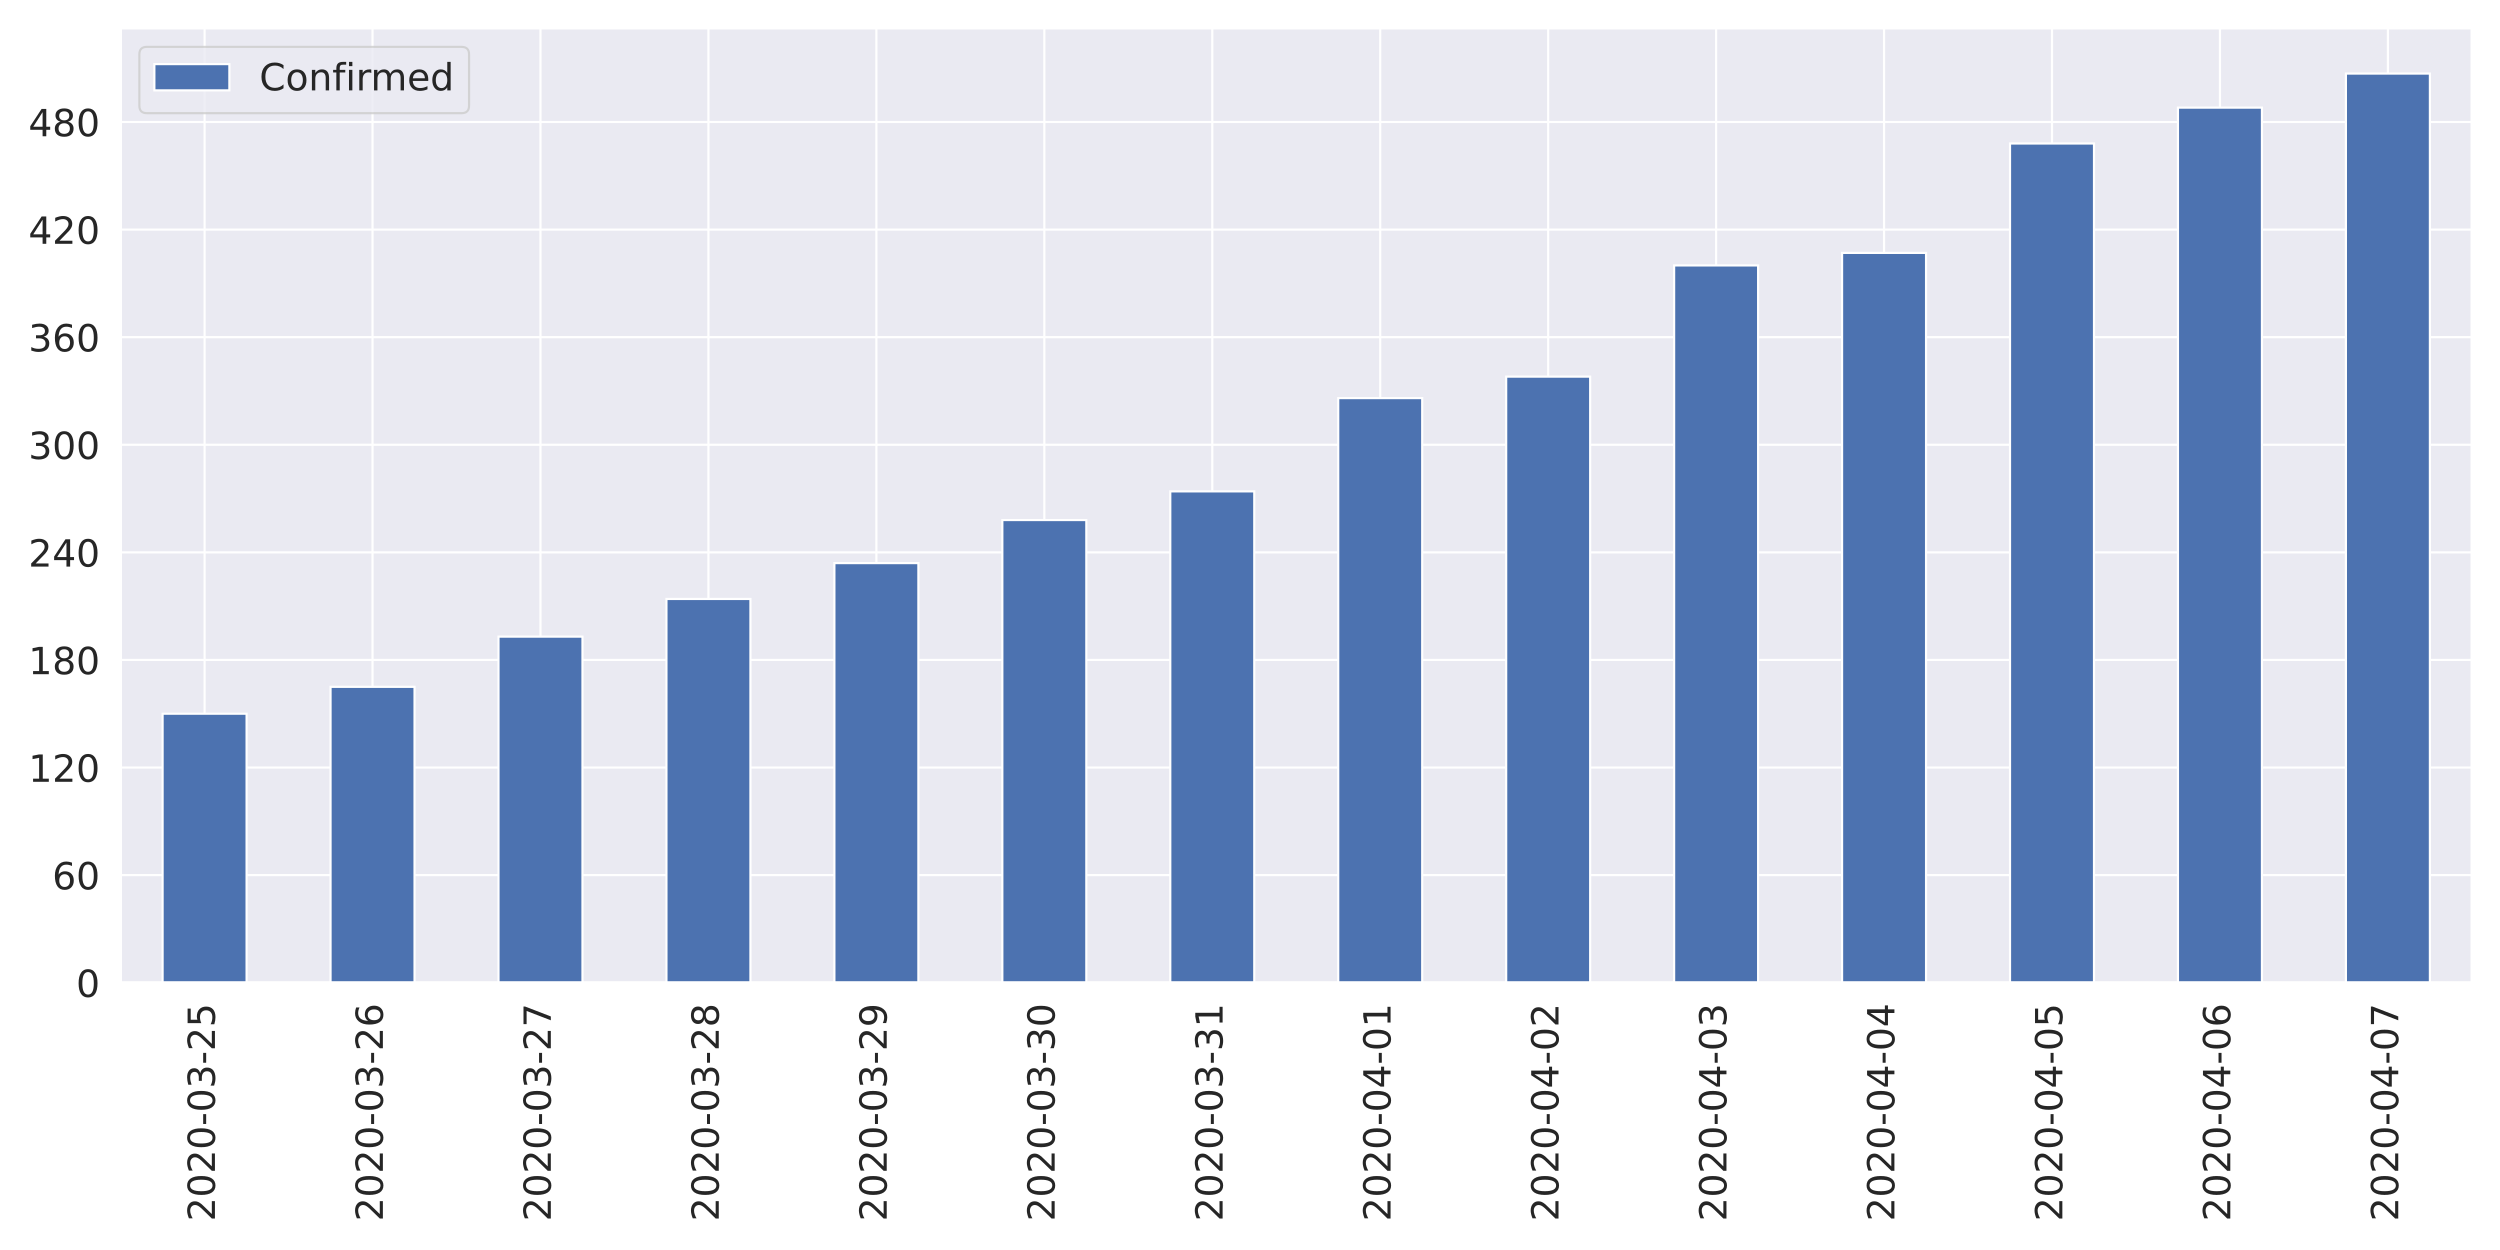
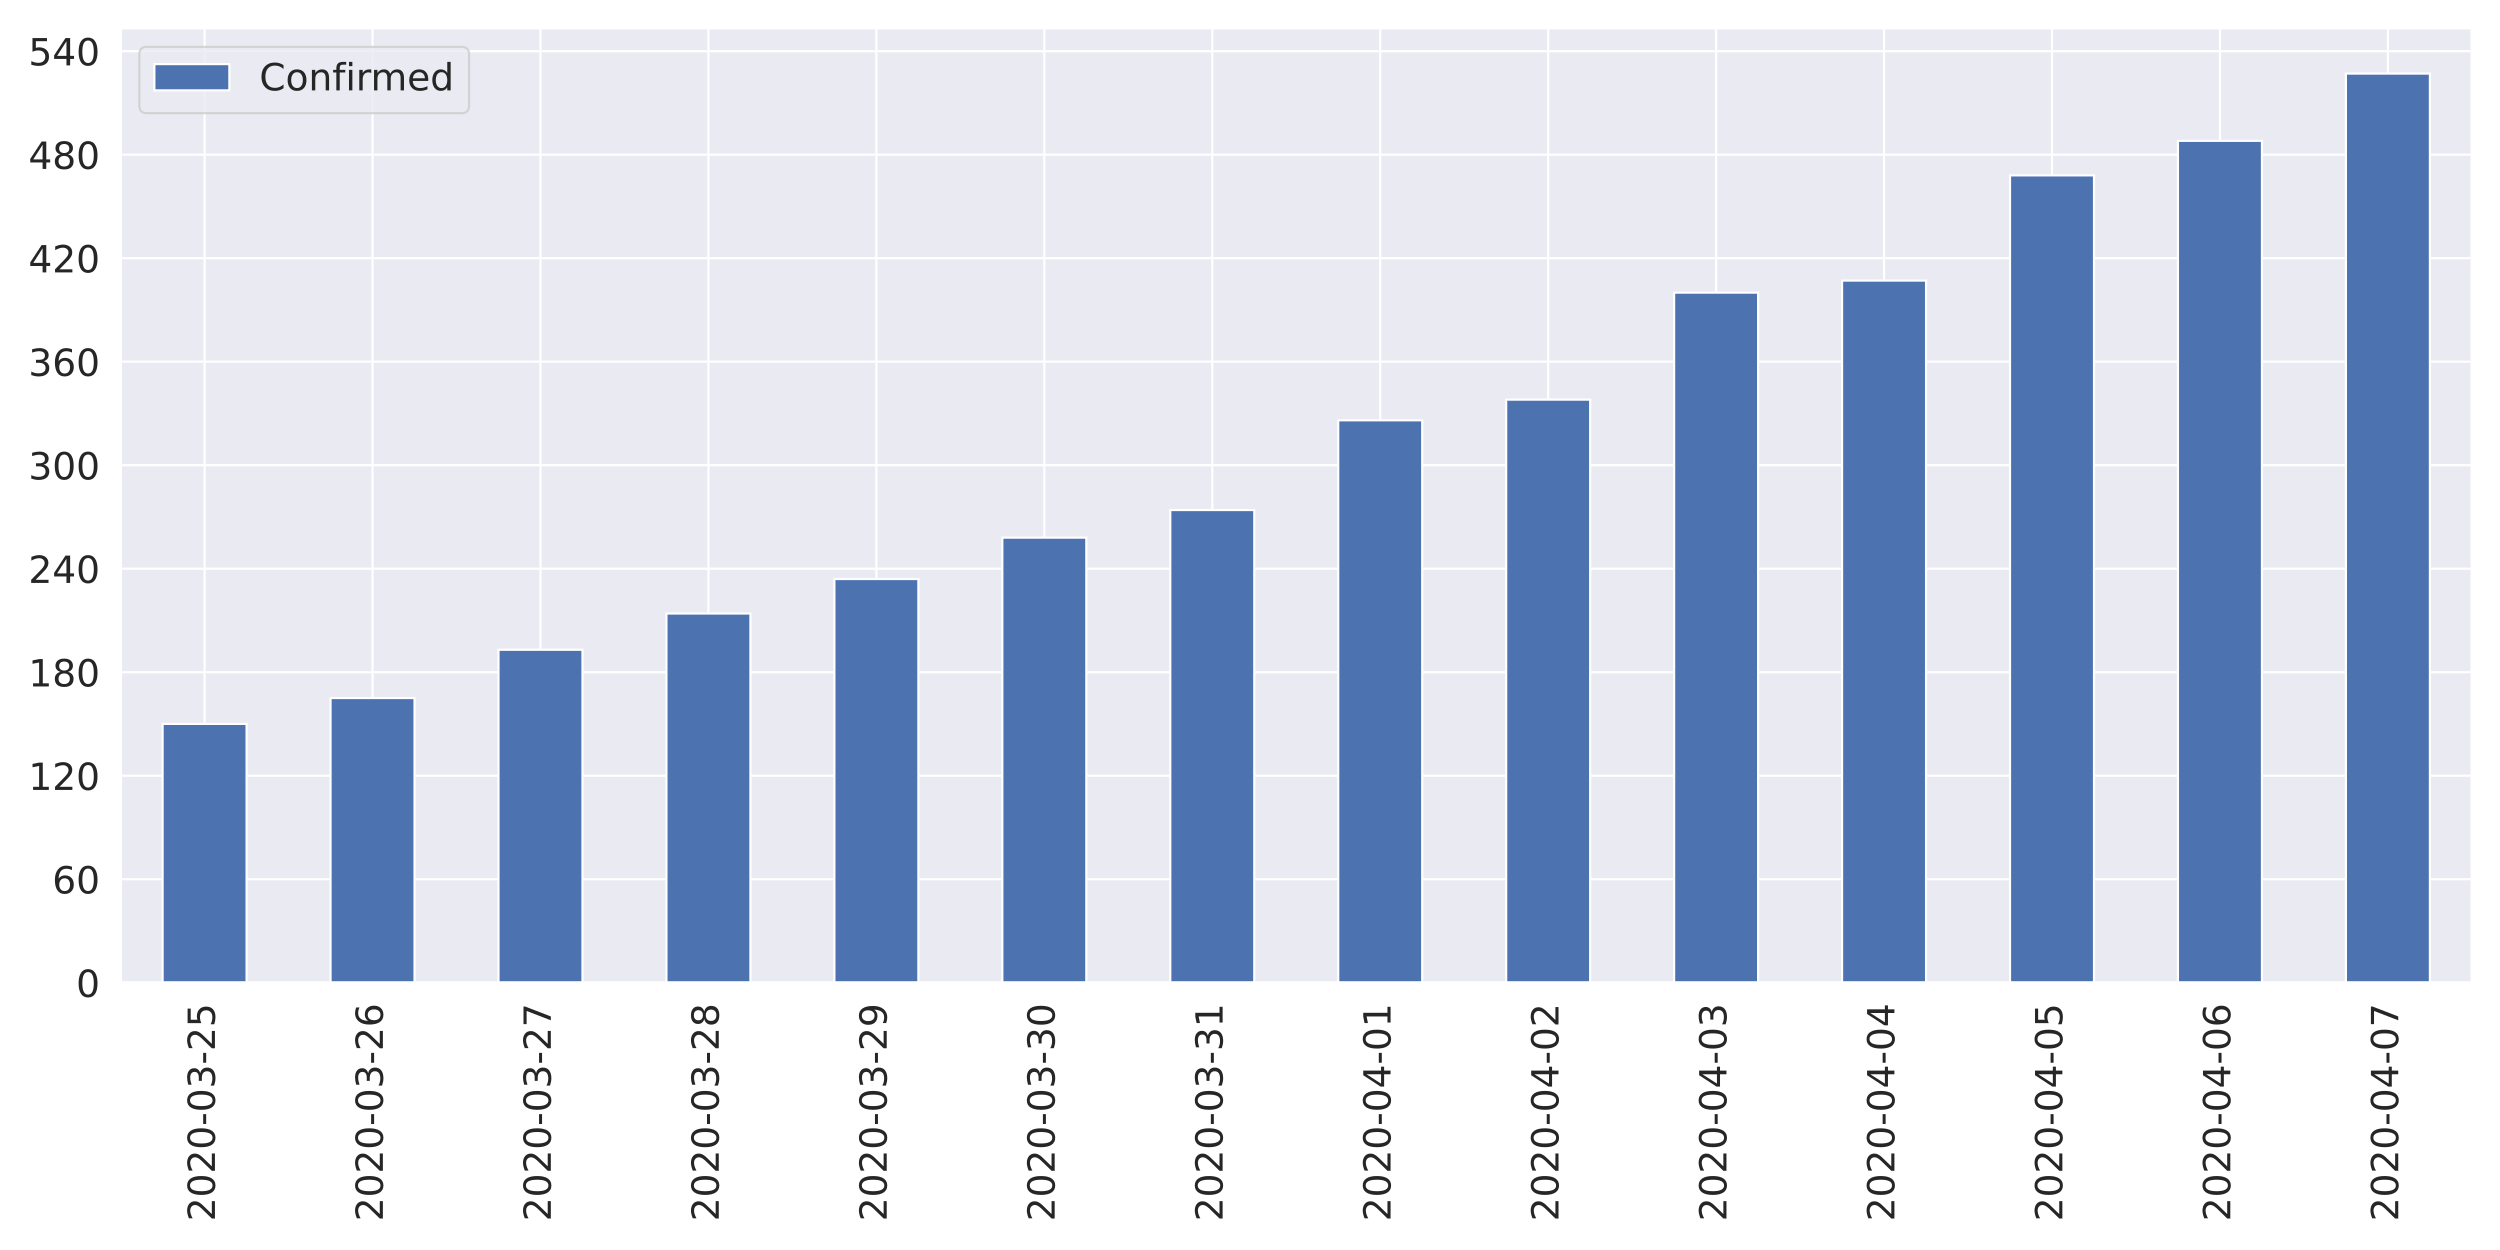
<svg xmlns="http://www.w3.org/2000/svg" xmlns:xlink="http://www.w3.org/1999/xlink" height="576pt" version="1.1" viewBox="0 0 1152 576" width="1152pt">
  <defs>
    <style type="text/css">
*{stroke-linecap:butt;stroke-linejoin:round;}
  </style>
  </defs>
  <g id="figure_1">
    <g id="patch_1">
      <path d="M 0 576  L 1152 576  L 1152 0  L 0 0  z " style="fill:#ffffff;" />
    </g>
    <g id="axes_1">
      <g id="patch_2">
        <path d="M 55.58 452.83  L 1139.04 452.83  L 1139.04 12.96  L 55.58 12.96  z " style="fill:#eaeaf2;" />
      </g>
      <g id="matplotlib.axis_1">
        <g id="xtick_1">
          <g id="line2d_1">
            <path clip-path="url(#p7d0ca9d0f2)" d="M 94.275 452.83  L 94.275 12.96  " style="fill:none;stroke:#ffffff;stroke-linecap:round;" />
          </g>
          <g id="text_1">
            <defs>
              <path d="M 19.188 8.297  L 53.609 8.297  L 53.609 0  L 7.328 0  L 7.328 8.297  Q 12.938 14.109 22.625 23.891  Q 32.328 33.688 34.812 36.531  Q 39.547 41.844 41.422 45.531  Q 43.312 49.219 43.312 52.781  Q 43.312 58.594 39.234 62.25  Q 35.156 65.922 28.609 65.922  Q 23.969 65.922 18.812 64.312  Q 13.672 62.703 7.812 59.422  L 7.812 69.391  Q 13.766 71.781 18.938 73  Q 24.125 74.219 28.422 74.219  Q 39.75 74.219 46.484 68.547  Q 53.219 62.891 53.219 53.422  Q 53.219 48.922 51.531 44.891  Q 49.859 40.875 45.406 35.406  Q 44.188 33.984 37.641 27.219  Q 31.109 20.453 19.188 8.297  z " id="DejaVuSans-50" />
              <path d="M 31.781 66.406  Q 24.172 66.406 20.328 58.906  Q 16.5 51.422 16.5 36.375  Q 16.5 21.391 20.328 13.891  Q 24.172 6.391 31.781 6.391  Q 39.453 6.391 43.281 13.891  Q 47.125 21.391 47.125 36.375  Q 47.125 51.422 43.281 58.906  Q 39.453 66.406 31.781 66.406  z M 31.781 74.219  Q 44.047 74.219 50.516 64.516  Q 56.984 54.828 56.984 36.375  Q 56.984 17.969 50.516 8.266  Q 44.047 -1.422 31.781 -1.422  Q 19.531 -1.422 13.062 8.266  Q 6.594 17.969 6.594 36.375  Q 6.594 54.828 13.062 64.516  Q 19.531 74.219 31.781 74.219  z " id="DejaVuSans-48" />
              <path d="M 4.891 31.391  L 31.203 31.391  L 31.203 23.391  L 4.891 23.391  z " id="DejaVuSans-45" />
              <path d="M 40.578 39.312  Q 47.656 37.797 51.625 33  Q 55.609 28.219 55.609 21.188  Q 55.609 10.406 48.188 4.484  Q 40.766 -1.422 27.094 -1.422  Q 22.516 -1.422 17.656 -0.516  Q 12.797 0.391 7.625 2.203  L 7.625 11.719  Q 11.719 9.328 16.594 8.109  Q 21.484 6.891 26.812 6.891  Q 36.078 6.891 40.938 10.547  Q 45.797 14.203 45.797 21.188  Q 45.797 27.641 41.281 31.266  Q 36.766 34.906 28.719 34.906  L 20.219 34.906  L 20.219 43.016  L 29.109 43.016  Q 36.375 43.016 40.234 45.922  Q 44.094 48.828 44.094 54.297  Q 44.094 59.906 40.109 62.906  Q 36.141 65.922 28.719 65.922  Q 24.656 65.922 20.016 65.031  Q 15.375 64.156 9.812 62.312  L 9.812 71.094  Q 15.438 72.656 20.344 73.438  Q 25.25 74.219 29.594 74.219  Q 40.828 74.219 47.359 69.109  Q 53.906 64.016 53.906 55.328  Q 53.906 49.266 50.438 45.094  Q 46.969 40.922 40.578 39.312  z " id="DejaVuSans-51" />
              <path d="M 10.797 72.906  L 49.516 72.906  L 49.516 64.594  L 19.828 64.594  L 19.828 46.734  Q 21.969 47.469 24.109 47.828  Q 26.266 48.188 28.422 48.188  Q 40.625 48.188 47.75 41.5  Q 54.891 34.812 54.891 23.391  Q 54.891 11.625 47.562 5.094  Q 40.234 -1.422 26.906 -1.422  Q 22.312 -1.422 17.547 -0.641  Q 12.797 0.141 7.719 1.703  L 7.719 11.625  Q 12.109 9.234 16.797 8.062  Q 21.484 6.891 26.703 6.891  Q 35.156 6.891 40.078 11.328  Q 45.016 15.766 45.016 23.391  Q 45.016 31 40.078 35.438  Q 35.156 39.891 26.703 39.891  Q 22.75 39.891 18.812 39.016  Q 14.891 38.141 10.797 36.281  z " id="DejaVuSans-53" />
            </defs>
            <g style="fill:#262626;" transform="translate(99.0432 562.7538)rotate(-90)scale(0.1728 -0.1728)">
              <use xlink:href="#DejaVuSans-50" />
              <use x="63.623" xlink:href="#DejaVuSans-48" />
              <use x="127.246" xlink:href="#DejaVuSans-50" />
              <use x="190.869" xlink:href="#DejaVuSans-48" />
              <use x="254.492" xlink:href="#DejaVuSans-45" />
              <use x="290.576" xlink:href="#DejaVuSans-48" />
              <use x="354.199" xlink:href="#DejaVuSans-51" />
              <use x="417.822" xlink:href="#DejaVuSans-45" />
              <use x="453.906" xlink:href="#DejaVuSans-50" />
              <use x="517.529" xlink:href="#DejaVuSans-53" />
            </g>
          </g>
        </g>
        <g id="xtick_2">
          <g id="line2d_2">
            <path clip-path="url(#p7d0ca9d0f2)" d="M 171.665 452.83  L 171.665 12.96  " style="fill:none;stroke:#ffffff;stroke-linecap:round;" />
          </g>
          <g id="text_2">
            <defs>
              <path d="M 33.016 40.375  Q 26.375 40.375 22.484 35.828  Q 18.609 31.297 18.609 23.391  Q 18.609 15.531 22.484 10.953  Q 26.375 6.391 33.016 6.391  Q 39.656 6.391 43.531 10.953  Q 47.406 15.531 47.406 23.391  Q 47.406 31.297 43.531 35.828  Q 39.656 40.375 33.016 40.375  z M 52.594 71.297  L 52.594 62.312  Q 48.875 64.062 45.094 64.984  Q 41.312 65.922 37.594 65.922  Q 27.828 65.922 22.672 59.328  Q 17.531 52.734 16.797 39.406  Q 19.672 43.656 24.016 45.922  Q 28.375 48.188 33.594 48.188  Q 44.578 48.188 50.953 41.516  Q 57.328 34.859 57.328 23.391  Q 57.328 12.156 50.688 5.359  Q 44.047 -1.422 33.016 -1.422  Q 20.359 -1.422 13.672 8.266  Q 6.984 17.969 6.984 36.375  Q 6.984 53.656 15.188 63.938  Q 23.391 74.219 37.203 74.219  Q 40.922 74.219 44.703 73.484  Q 48.484 72.75 52.594 71.297  z " id="DejaVuSans-54" />
            </defs>
            <g style="fill:#262626;" transform="translate(176.4332 562.7538)rotate(-90)scale(0.1728 -0.1728)">
              <use xlink:href="#DejaVuSans-50" />
              <use x="63.623" xlink:href="#DejaVuSans-48" />
              <use x="127.246" xlink:href="#DejaVuSans-50" />
              <use x="190.869" xlink:href="#DejaVuSans-48" />
              <use x="254.492" xlink:href="#DejaVuSans-45" />
              <use x="290.576" xlink:href="#DejaVuSans-48" />
              <use x="354.199" xlink:href="#DejaVuSans-51" />
              <use x="417.822" xlink:href="#DejaVuSans-45" />
              <use x="453.906" xlink:href="#DejaVuSans-50" />
              <use x="517.529" xlink:href="#DejaVuSans-54" />
            </g>
          </g>
        </g>
        <g id="xtick_3">
          <g id="line2d_3">
            <path clip-path="url(#p7d0ca9d0f2)" d="M 249.055 452.83  L 249.055 12.96  " style="fill:none;stroke:#ffffff;stroke-linecap:round;" />
          </g>
          <g id="text_3">
            <defs>
              <path d="M 8.203 72.906  L 55.078 72.906  L 55.078 68.703  L 28.609 0  L 18.312 0  L 43.219 64.594  L 8.203 64.594  z " id="DejaVuSans-55" />
            </defs>
            <g style="fill:#262626;" transform="translate(253.8232 562.7538)rotate(-90)scale(0.1728 -0.1728)">
              <use xlink:href="#DejaVuSans-50" />
              <use x="63.623" xlink:href="#DejaVuSans-48" />
              <use x="127.246" xlink:href="#DejaVuSans-50" />
              <use x="190.869" xlink:href="#DejaVuSans-48" />
              <use x="254.492" xlink:href="#DejaVuSans-45" />
              <use x="290.576" xlink:href="#DejaVuSans-48" />
              <use x="354.199" xlink:href="#DejaVuSans-51" />
              <use x="417.822" xlink:href="#DejaVuSans-45" />
              <use x="453.906" xlink:href="#DejaVuSans-50" />
              <use x="517.529" xlink:href="#DejaVuSans-55" />
            </g>
          </g>
        </g>
        <g id="xtick_4">
          <g id="line2d_4">
            <path clip-path="url(#p7d0ca9d0f2)" d="M 326.445 452.83  L 326.445 12.96  " style="fill:none;stroke:#ffffff;stroke-linecap:round;" />
          </g>
          <g id="text_4">
            <defs>
              <path d="M 31.781 34.625  Q 24.75 34.625 20.719 30.859  Q 16.703 27.094 16.703 20.516  Q 16.703 13.922 20.719 10.156  Q 24.75 6.391 31.781 6.391  Q 38.812 6.391 42.859 10.172  Q 46.922 13.969 46.922 20.516  Q 46.922 27.094 42.891 30.859  Q 38.875 34.625 31.781 34.625  z M 21.922 38.812  Q 15.578 40.375 12.031 44.719  Q 8.5 49.078 8.5 55.328  Q 8.5 64.062 14.719 69.141  Q 20.953 74.219 31.781 74.219  Q 42.672 74.219 48.875 69.141  Q 55.078 64.062 55.078 55.328  Q 55.078 49.078 51.531 44.719  Q 48 40.375 41.703 38.812  Q 48.828 37.156 52.797 32.312  Q 56.781 27.484 56.781 20.516  Q 56.781 9.906 50.312 4.234  Q 43.844 -1.422 31.781 -1.422  Q 19.734 -1.422 13.25 4.234  Q 6.781 9.906 6.781 20.516  Q 6.781 27.484 10.781 32.312  Q 14.797 37.156 21.922 38.812  z M 18.312 54.391  Q 18.312 48.734 21.844 45.562  Q 25.391 42.391 31.781 42.391  Q 38.141 42.391 41.719 45.562  Q 45.312 48.734 45.312 54.391  Q 45.312 60.062 41.719 63.234  Q 38.141 66.406 31.781 66.406  Q 25.391 66.406 21.844 63.234  Q 18.312 60.062 18.312 54.391  z " id="DejaVuSans-56" />
            </defs>
            <g style="fill:#262626;" transform="translate(331.2132 562.7538)rotate(-90)scale(0.1728 -0.1728)">
              <use xlink:href="#DejaVuSans-50" />
              <use x="63.623" xlink:href="#DejaVuSans-48" />
              <use x="127.246" xlink:href="#DejaVuSans-50" />
              <use x="190.869" xlink:href="#DejaVuSans-48" />
              <use x="254.492" xlink:href="#DejaVuSans-45" />
              <use x="290.576" xlink:href="#DejaVuSans-48" />
              <use x="354.199" xlink:href="#DejaVuSans-51" />
              <use x="417.822" xlink:href="#DejaVuSans-45" />
              <use x="453.906" xlink:href="#DejaVuSans-50" />
              <use x="517.529" xlink:href="#DejaVuSans-56" />
            </g>
          </g>
        </g>
        <g id="xtick_5">
          <g id="line2d_5">
            <path clip-path="url(#p7d0ca9d0f2)" d="M 403.835 452.83  L 403.835 12.96  " style="fill:none;stroke:#ffffff;stroke-linecap:round;" />
          </g>
          <g id="text_5">
            <defs>
              <path d="M 10.984 1.516  L 10.984 10.5  Q 14.703 8.734 18.5 7.812  Q 22.312 6.891 25.984 6.891  Q 35.75 6.891 40.891 13.453  Q 46.047 20.016 46.781 33.406  Q 43.953 29.203 39.594 26.953  Q 35.25 24.703 29.984 24.703  Q 19.047 24.703 12.672 31.312  Q 6.297 37.938 6.297 49.422  Q 6.297 60.641 12.938 67.422  Q 19.578 74.219 30.609 74.219  Q 43.266 74.219 49.922 64.516  Q 56.594 54.828 56.594 36.375  Q 56.594 19.141 48.406 8.859  Q 40.234 -1.422 26.422 -1.422  Q 22.703 -1.422 18.891 -0.688  Q 15.094 0.047 10.984 1.516  z M 30.609 32.422  Q 37.25 32.422 41.125 36.953  Q 45.016 41.5 45.016 49.422  Q 45.016 57.281 41.125 61.844  Q 37.25 66.406 30.609 66.406  Q 23.969 66.406 20.094 61.844  Q 16.219 57.281 16.219 49.422  Q 16.219 41.5 20.094 36.953  Q 23.969 32.422 30.609 32.422  z " id="DejaVuSans-57" />
            </defs>
            <g style="fill:#262626;" transform="translate(408.6032 562.7538)rotate(-90)scale(0.1728 -0.1728)">
              <use xlink:href="#DejaVuSans-50" />
              <use x="63.623" xlink:href="#DejaVuSans-48" />
              <use x="127.246" xlink:href="#DejaVuSans-50" />
              <use x="190.869" xlink:href="#DejaVuSans-48" />
              <use x="254.492" xlink:href="#DejaVuSans-45" />
              <use x="290.576" xlink:href="#DejaVuSans-48" />
              <use x="354.199" xlink:href="#DejaVuSans-51" />
              <use x="417.822" xlink:href="#DejaVuSans-45" />
              <use x="453.906" xlink:href="#DejaVuSans-50" />
              <use x="517.529" xlink:href="#DejaVuSans-57" />
            </g>
          </g>
        </g>
        <g id="xtick_6">
          <g id="line2d_6">
            <path clip-path="url(#p7d0ca9d0f2)" d="M 481.225 452.83  L 481.225 12.96  " style="fill:none;stroke:#ffffff;stroke-linecap:round;" />
          </g>
          <g id="text_6">
            <g style="fill:#262626;" transform="translate(485.9932 562.7538)rotate(-90)scale(0.1728 -0.1728)">
              <use xlink:href="#DejaVuSans-50" />
              <use x="63.623" xlink:href="#DejaVuSans-48" />
              <use x="127.246" xlink:href="#DejaVuSans-50" />
              <use x="190.869" xlink:href="#DejaVuSans-48" />
              <use x="254.492" xlink:href="#DejaVuSans-45" />
              <use x="290.576" xlink:href="#DejaVuSans-48" />
              <use x="354.199" xlink:href="#DejaVuSans-51" />
              <use x="417.822" xlink:href="#DejaVuSans-45" />
              <use x="453.906" xlink:href="#DejaVuSans-51" />
              <use x="517.529" xlink:href="#DejaVuSans-48" />
            </g>
          </g>
        </g>
        <g id="xtick_7">
          <g id="line2d_7">
            <path clip-path="url(#p7d0ca9d0f2)" d="M 558.615 452.83  L 558.615 12.96  " style="fill:none;stroke:#ffffff;stroke-linecap:round;" />
          </g>
          <g id="text_7">
            <defs>
              <path d="M 12.406 8.297  L 28.516 8.297  L 28.516 63.922  L 10.984 60.406  L 10.984 69.391  L 28.422 72.906  L 38.281 72.906  L 38.281 8.297  L 54.391 8.297  L 54.391 0  L 12.406 0  z " id="DejaVuSans-49" />
            </defs>
            <g style="fill:#262626;" transform="translate(563.3832 562.7538)rotate(-90)scale(0.1728 -0.1728)">
              <use xlink:href="#DejaVuSans-50" />
              <use x="63.623" xlink:href="#DejaVuSans-48" />
              <use x="127.246" xlink:href="#DejaVuSans-50" />
              <use x="190.869" xlink:href="#DejaVuSans-48" />
              <use x="254.492" xlink:href="#DejaVuSans-45" />
              <use x="290.576" xlink:href="#DejaVuSans-48" />
              <use x="354.199" xlink:href="#DejaVuSans-51" />
              <use x="417.822" xlink:href="#DejaVuSans-45" />
              <use x="453.906" xlink:href="#DejaVuSans-51" />
              <use x="517.529" xlink:href="#DejaVuSans-49" />
            </g>
          </g>
        </g>
        <g id="xtick_8">
          <g id="line2d_8">
            <path clip-path="url(#p7d0ca9d0f2)" d="M 636.005 452.83  L 636.005 12.96  " style="fill:none;stroke:#ffffff;stroke-linecap:round;" />
          </g>
          <g id="text_8">
            <defs>
              <path d="M 37.797 64.312  L 12.891 25.391  L 37.797 25.391  z M 35.203 72.906  L 47.609 72.906  L 47.609 25.391  L 58.016 25.391  L 58.016 17.188  L 47.609 17.188  L 47.609 0  L 37.797 0  L 37.797 17.188  L 4.891 17.188  L 4.891 26.703  z " id="DejaVuSans-52" />
            </defs>
            <g style="fill:#262626;" transform="translate(640.7732 562.7538)rotate(-90)scale(0.1728 -0.1728)">
              <use xlink:href="#DejaVuSans-50" />
              <use x="63.623" xlink:href="#DejaVuSans-48" />
              <use x="127.246" xlink:href="#DejaVuSans-50" />
              <use x="190.869" xlink:href="#DejaVuSans-48" />
              <use x="254.492" xlink:href="#DejaVuSans-45" />
              <use x="290.576" xlink:href="#DejaVuSans-48" />
              <use x="354.199" xlink:href="#DejaVuSans-52" />
              <use x="417.822" xlink:href="#DejaVuSans-45" />
              <use x="453.906" xlink:href="#DejaVuSans-48" />
              <use x="517.529" xlink:href="#DejaVuSans-49" />
            </g>
          </g>
        </g>
        <g id="xtick_9">
          <g id="line2d_9">
            <path clip-path="url(#p7d0ca9d0f2)" d="M 713.395 452.83  L 713.395 12.96  " style="fill:none;stroke:#ffffff;stroke-linecap:round;" />
          </g>
          <g id="text_9">
            <g style="fill:#262626;" transform="translate(718.1632 562.7538)rotate(-90)scale(0.1728 -0.1728)">
              <use xlink:href="#DejaVuSans-50" />
              <use x="63.623" xlink:href="#DejaVuSans-48" />
              <use x="127.246" xlink:href="#DejaVuSans-50" />
              <use x="190.869" xlink:href="#DejaVuSans-48" />
              <use x="254.492" xlink:href="#DejaVuSans-45" />
              <use x="290.576" xlink:href="#DejaVuSans-48" />
              <use x="354.199" xlink:href="#DejaVuSans-52" />
              <use x="417.822" xlink:href="#DejaVuSans-45" />
              <use x="453.906" xlink:href="#DejaVuSans-48" />
              <use x="517.529" xlink:href="#DejaVuSans-50" />
            </g>
          </g>
        </g>
        <g id="xtick_10">
          <g id="line2d_10">
            <path clip-path="url(#p7d0ca9d0f2)" d="M 790.785 452.83  L 790.785 12.96  " style="fill:none;stroke:#ffffff;stroke-linecap:round;" />
          </g>
          <g id="text_10">
            <g style="fill:#262626;" transform="translate(795.5532 562.7538)rotate(-90)scale(0.1728 -0.1728)">
              <use xlink:href="#DejaVuSans-50" />
              <use x="63.623" xlink:href="#DejaVuSans-48" />
              <use x="127.246" xlink:href="#DejaVuSans-50" />
              <use x="190.869" xlink:href="#DejaVuSans-48" />
              <use x="254.492" xlink:href="#DejaVuSans-45" />
              <use x="290.576" xlink:href="#DejaVuSans-48" />
              <use x="354.199" xlink:href="#DejaVuSans-52" />
              <use x="417.822" xlink:href="#DejaVuSans-45" />
              <use x="453.906" xlink:href="#DejaVuSans-48" />
              <use x="517.529" xlink:href="#DejaVuSans-51" />
            </g>
          </g>
        </g>
        <g id="xtick_11">
          <g id="line2d_11">
            <path clip-path="url(#p7d0ca9d0f2)" d="M 868.175 452.83  L 868.175 12.96  " style="fill:none;stroke:#ffffff;stroke-linecap:round;" />
          </g>
          <g id="text_11">
            <g style="fill:#262626;" transform="translate(872.9432 562.7538)rotate(-90)scale(0.1728 -0.1728)">
              <use xlink:href="#DejaVuSans-50" />
              <use x="63.623" xlink:href="#DejaVuSans-48" />
              <use x="127.246" xlink:href="#DejaVuSans-50" />
              <use x="190.869" xlink:href="#DejaVuSans-48" />
              <use x="254.492" xlink:href="#DejaVuSans-45" />
              <use x="290.576" xlink:href="#DejaVuSans-48" />
              <use x="354.199" xlink:href="#DejaVuSans-52" />
              <use x="417.822" xlink:href="#DejaVuSans-45" />
              <use x="453.906" xlink:href="#DejaVuSans-48" />
              <use x="517.529" xlink:href="#DejaVuSans-52" />
            </g>
          </g>
        </g>
        <g id="xtick_12">
          <g id="line2d_12">
            <path clip-path="url(#p7d0ca9d0f2)" d="M 945.565 452.83  L 945.565 12.96  " style="fill:none;stroke:#ffffff;stroke-linecap:round;" />
          </g>
          <g id="text_12">
            <g style="fill:#262626;" transform="translate(950.3332 562.7538)rotate(-90)scale(0.1728 -0.1728)">
              <use xlink:href="#DejaVuSans-50" />
              <use x="63.623" xlink:href="#DejaVuSans-48" />
              <use x="127.246" xlink:href="#DejaVuSans-50" />
              <use x="190.869" xlink:href="#DejaVuSans-48" />
              <use x="254.492" xlink:href="#DejaVuSans-45" />
              <use x="290.576" xlink:href="#DejaVuSans-48" />
              <use x="354.199" xlink:href="#DejaVuSans-52" />
              <use x="417.822" xlink:href="#DejaVuSans-45" />
              <use x="453.906" xlink:href="#DejaVuSans-48" />
              <use x="517.529" xlink:href="#DejaVuSans-53" />
            </g>
          </g>
        </g>
        <g id="xtick_13">
          <g id="line2d_13">
            <path clip-path="url(#p7d0ca9d0f2)" d="M 1022.955 452.83  L 1022.955 12.96  " style="fill:none;stroke:#ffffff;stroke-linecap:round;" />
          </g>
          <g id="text_13">
            <g style="fill:#262626;" transform="translate(1027.723 562.7538)rotate(-90)scale(0.1728 -0.1728)">
              <use xlink:href="#DejaVuSans-50" />
              <use x="63.623" xlink:href="#DejaVuSans-48" />
              <use x="127.246" xlink:href="#DejaVuSans-50" />
              <use x="190.869" xlink:href="#DejaVuSans-48" />
              <use x="254.492" xlink:href="#DejaVuSans-45" />
              <use x="290.576" xlink:href="#DejaVuSans-48" />
              <use x="354.199" xlink:href="#DejaVuSans-52" />
              <use x="417.822" xlink:href="#DejaVuSans-45" />
              <use x="453.906" xlink:href="#DejaVuSans-48" />
              <use x="517.529" xlink:href="#DejaVuSans-54" />
            </g>
          </g>
        </g>
        <g id="xtick_14">
          <g id="line2d_14">
            <path clip-path="url(#p7d0ca9d0f2)" d="M 1100.345 452.83  L 1100.345 12.96  " style="fill:none;stroke:#ffffff;stroke-linecap:round;" />
          </g>
          <g id="text_14">
            <g style="fill:#262626;" transform="translate(1105.113 562.7538)rotate(-90)scale(0.1728 -0.1728)">
              <use xlink:href="#DejaVuSans-50" />
              <use x="63.623" xlink:href="#DejaVuSans-48" />
              <use x="127.246" xlink:href="#DejaVuSans-50" />
              <use x="190.869" xlink:href="#DejaVuSans-48" />
              <use x="254.492" xlink:href="#DejaVuSans-45" />
              <use x="290.576" xlink:href="#DejaVuSans-48" />
              <use x="354.199" xlink:href="#DejaVuSans-52" />
              <use x="417.822" xlink:href="#DejaVuSans-45" />
              <use x="453.906" xlink:href="#DejaVuSans-48" />
              <use x="517.529" xlink:href="#DejaVuSans-55" />
            </g>
          </g>
        </g>
      </g>
      <g id="matplotlib.axis_2">
        <g id="ytick_1">
          <g id="line2d_15">
            <path clip-path="url(#p7d0ca9d0f2)" d="M 55.58 452.83  L 1139.04 452.83  " style="fill:none;stroke:#ffffff;stroke-linecap:round;" />
          </g>
          <g id="text_15">
            <g style="fill:#262626;" transform="translate(35.0856 459.3951)scale(0.1728 -0.1728)">
              <use xlink:href="#DejaVuSans-48" />
            </g>
          </g>
        </g>
        <g id="ytick_2">
          <g id="line2d_16">
-             <path clip-path="url(#p7d0ca9d0f2)" d="M 55.58 403.253  L 1139.04 403.253  " style="fill:none;stroke:#ffffff;stroke-linecap:round;" />
+             <path clip-path="url(#p7d0ca9d0f2)" d="M 55.58 405.135  L 1139.04 405.135  " style="fill:none;stroke:#ffffff;stroke-linecap:round;" />
          </g>
          <g id="text_16">
-             <g style="fill:#262626;" transform="translate(24.0912 409.8183)scale(0.1728 -0.1728)">
+             <g style="fill:#262626;" transform="translate(24.0912 411.6997)scale(0.1728 -0.1728)">
              <use xlink:href="#DejaVuSans-54" />
              <use x="63.623" xlink:href="#DejaVuSans-48" />
            </g>
          </g>
        </g>
        <g id="ytick_3">
          <g id="line2d_17">
-             <path clip-path="url(#p7d0ca9d0f2)" d="M 55.58 353.676  L 1139.04 353.676  " style="fill:none;stroke:#ffffff;stroke-linecap:round;" />
+             <path clip-path="url(#p7d0ca9d0f2)" d="M 55.58 357.439  L 1139.04 357.439  " style="fill:none;stroke:#ffffff;stroke-linecap:round;" />
          </g>
          <g id="text_17">
-             <g style="fill:#262626;" transform="translate(13.0968 360.2415)scale(0.1728 -0.1728)">
+             <g style="fill:#262626;" transform="translate(13.0968 364.0044)scale(0.1728 -0.1728)">
              <use xlink:href="#DejaVuSans-49" />
              <use x="63.623" xlink:href="#DejaVuSans-50" />
              <use x="127.246" xlink:href="#DejaVuSans-48" />
            </g>
          </g>
        </g>
        <g id="ytick_4">
          <g id="line2d_18">
-             <path clip-path="url(#p7d0ca9d0f2)" d="M 55.58 304.1  L 1139.04 304.1  " style="fill:none;stroke:#ffffff;stroke-linecap:round;" />
+             <path clip-path="url(#p7d0ca9d0f2)" d="M 55.58 309.744  L 1139.04 309.744  " style="fill:none;stroke:#ffffff;stroke-linecap:round;" />
          </g>
          <g id="text_18">
-             <g style="fill:#262626;" transform="translate(13.0968 310.6647)scale(0.1728 -0.1728)">
+             <g style="fill:#262626;" transform="translate(13.0968 316.3091)scale(0.1728 -0.1728)">
              <use xlink:href="#DejaVuSans-49" />
              <use x="63.623" xlink:href="#DejaVuSans-56" />
              <use x="127.246" xlink:href="#DejaVuSans-48" />
            </g>
          </g>
        </g>
        <g id="ytick_5">
          <g id="line2d_19">
-             <path clip-path="url(#p7d0ca9d0f2)" d="M 55.58 254.523  L 1139.04 254.523  " style="fill:none;stroke:#ffffff;stroke-linecap:round;" />
+             <path clip-path="url(#p7d0ca9d0f2)" d="M 55.58 262.049  L 1139.04 262.049  " style="fill:none;stroke:#ffffff;stroke-linecap:round;" />
          </g>
          <g id="text_19">
-             <g style="fill:#262626;" transform="translate(13.0968 261.0879)scale(0.1728 -0.1728)">
+             <g style="fill:#262626;" transform="translate(13.0968 268.6138)scale(0.1728 -0.1728)">
              <use xlink:href="#DejaVuSans-50" />
              <use x="63.623" xlink:href="#DejaVuSans-52" />
              <use x="127.246" xlink:href="#DejaVuSans-48" />
            </g>
          </g>
        </g>
        <g id="ytick_6">
          <g id="line2d_20">
-             <path clip-path="url(#p7d0ca9d0f2)" d="M 55.58 204.946  L 1139.04 204.946  " style="fill:none;stroke:#ffffff;stroke-linecap:round;" />
+             <path clip-path="url(#p7d0ca9d0f2)" d="M 55.58 214.353  L 1139.04 214.353  " style="fill:none;stroke:#ffffff;stroke-linecap:round;" />
          </g>
          <g id="text_20">
-             <g style="fill:#262626;" transform="translate(13.0968 211.5111)scale(0.1728 -0.1728)">
+             <g style="fill:#262626;" transform="translate(13.0968 220.9185)scale(0.1728 -0.1728)">
              <use xlink:href="#DejaVuSans-51" />
              <use x="63.623" xlink:href="#DejaVuSans-48" />
              <use x="127.246" xlink:href="#DejaVuSans-48" />
            </g>
          </g>
        </g>
        <g id="ytick_7">
          <g id="line2d_21">
-             <path clip-path="url(#p7d0ca9d0f2)" d="M 55.58 155.369  L 1139.04 155.369  " style="fill:none;stroke:#ffffff;stroke-linecap:round;" />
+             <path clip-path="url(#p7d0ca9d0f2)" d="M 55.58 166.658  L 1139.04 166.658  " style="fill:none;stroke:#ffffff;stroke-linecap:round;" />
          </g>
          <g id="text_21">
-             <g style="fill:#262626;" transform="translate(13.0968 161.9344)scale(0.1728 -0.1728)">
+             <g style="fill:#262626;" transform="translate(13.0968 173.2232)scale(0.1728 -0.1728)">
              <use xlink:href="#DejaVuSans-51" />
              <use x="63.623" xlink:href="#DejaVuSans-54" />
              <use x="127.246" xlink:href="#DejaVuSans-48" />
            </g>
          </g>
        </g>
        <g id="ytick_8">
          <g id="line2d_22">
-             <path clip-path="url(#p7d0ca9d0f2)" d="M 55.58 105.793  L 1139.04 105.793  " style="fill:none;stroke:#ffffff;stroke-linecap:round;" />
+             <path clip-path="url(#p7d0ca9d0f2)" d="M 55.58 118.963  L 1139.04 118.963  " style="fill:none;stroke:#ffffff;stroke-linecap:round;" />
          </g>
          <g id="text_22">
-             <g style="fill:#262626;" transform="translate(13.0968 112.3576)scale(0.1728 -0.1728)">
+             <g style="fill:#262626;" transform="translate(13.0968 125.5279)scale(0.1728 -0.1728)">
              <use xlink:href="#DejaVuSans-52" />
              <use x="63.623" xlink:href="#DejaVuSans-50" />
              <use x="127.246" xlink:href="#DejaVuSans-48" />
            </g>
          </g>
        </g>
        <g id="ytick_9">
          <g id="line2d_23">
-             <path clip-path="url(#p7d0ca9d0f2)" d="M 55.58 56.216  L 1139.04 56.216  " style="fill:none;stroke:#ffffff;stroke-linecap:round;" />
+             <path clip-path="url(#p7d0ca9d0f2)" d="M 55.58 71.268  L 1139.04 71.268  " style="fill:none;stroke:#ffffff;stroke-linecap:round;" />
          </g>
          <g id="text_23">
-             <g style="fill:#262626;" transform="translate(13.0968 62.78079)scale(0.1728 -0.1728)">
+             <g style="fill:#262626;" transform="translate(13.0968 77.83257)scale(0.1728 -0.1728)">
              <use xlink:href="#DejaVuSans-52" />
              <use x="63.623" xlink:href="#DejaVuSans-56" />
              <use x="127.246" xlink:href="#DejaVuSans-48" />
            </g>
          </g>
        </g>
+         <g id="ytick_10">
+           <g id="line2d_24">
+             <path clip-path="url(#p7d0ca9d0f2)" d="M 55.58 23.572  L 1139.04 23.572  " style="fill:none;stroke:#ffffff;stroke-linecap:round;" />
+           </g>
+           <g id="text_24">
+             <g style="fill:#262626;" transform="translate(13.0968 30.13726)scale(0.1728 -0.1728)">
+               <use xlink:href="#DejaVuSans-53" />
+               <use x="63.623" xlink:href="#DejaVuSans-52" />
+               <use x="127.246" xlink:href="#DejaVuSans-48" />
+             </g>
+           </g>
+         </g>
      </g>
      <g id="patch_3">
-         <path clip-path="url(#p7d0ca9d0f2)" d="M 74.927 452.83  L 113.623 452.83  L 113.623 328.888  L 74.927 328.888  z " style="fill:#4c72b0;stroke:#ffffff;stroke-linejoin:miter;" />
+         <path clip-path="url(#p7d0ca9d0f2)" d="M 74.927 452.83  L 113.623 452.83  L 113.623 333.592  L 74.927 333.592  z " style="fill:#4c72b0;stroke:#ffffff;stroke-linejoin:miter;" />
      </g>
      <g id="patch_4">
-         <path clip-path="url(#p7d0ca9d0f2)" d="M 152.317 452.83  L 191.012 452.83  L 191.012 316.494  L 152.317 316.494  z " style="fill:#4c72b0;stroke:#ffffff;stroke-linejoin:miter;" />
+         <path clip-path="url(#p7d0ca9d0f2)" d="M 152.317 452.83  L 191.012 452.83  L 191.012 321.668  L 152.317 321.668  z " style="fill:#4c72b0;stroke:#ffffff;stroke-linejoin:miter;" />
      </g>
      <g id="patch_5">
-         <path clip-path="url(#p7d0ca9d0f2)" d="M 229.708 452.83  L 268.402 452.83  L 268.402 293.358  L 229.708 293.358  z " style="fill:#4c72b0;stroke:#ffffff;stroke-linejoin:miter;" />
+         <path clip-path="url(#p7d0ca9d0f2)" d="M 229.708 452.83  L 268.402 452.83  L 268.402 299.41  L 229.708 299.41  z " style="fill:#4c72b0;stroke:#ffffff;stroke-linejoin:miter;" />
      </g>
      <g id="patch_6">
-         <path clip-path="url(#p7d0ca9d0f2)" d="M 307.098 452.83  L 345.793 452.83  L 345.793 276.006  L 307.098 276.006  z " style="fill:#4c72b0;stroke:#ffffff;stroke-linejoin:miter;" />
+         <path clip-path="url(#p7d0ca9d0f2)" d="M 307.098 452.83  L 345.793 452.83  L 345.793 282.717  L 307.098 282.717  z " style="fill:#4c72b0;stroke:#ffffff;stroke-linejoin:miter;" />
      </g>
      <g id="patch_7">
-         <path clip-path="url(#p7d0ca9d0f2)" d="M 384.488 452.83  L 423.183 452.83  L 423.183 259.481  L 384.488 259.481  z " style="fill:#4c72b0;stroke:#ffffff;stroke-linejoin:miter;" />
+         <path clip-path="url(#p7d0ca9d0f2)" d="M 384.488 452.83  L 423.183 452.83  L 423.183 266.818  L 384.488 266.818  z " style="fill:#4c72b0;stroke:#ffffff;stroke-linejoin:miter;" />
      </g>
      <g id="patch_8">
-         <path clip-path="url(#p7d0ca9d0f2)" d="M 461.877 452.83  L 500.572 452.83  L 500.572 239.65  L 461.877 239.65  z " style="fill:#4c72b0;stroke:#ffffff;stroke-linejoin:miter;" />
+         <path clip-path="url(#p7d0ca9d0f2)" d="M 461.877 452.83  L 500.572 452.83  L 500.572 247.74  L 461.877 247.74  z " style="fill:#4c72b0;stroke:#ffffff;stroke-linejoin:miter;" />
      </g>
      <g id="patch_9">
-         <path clip-path="url(#p7d0ca9d0f2)" d="M 539.268 452.83  L 577.962 452.83  L 577.962 226.429  L 539.268 226.429  z " style="fill:#4c72b0;stroke:#ffffff;stroke-linejoin:miter;" />
+         <path clip-path="url(#p7d0ca9d0f2)" d="M 539.268 452.83  L 577.962 452.83  L 577.962 235.021  L 539.268 235.021  z " style="fill:#4c72b0;stroke:#ffffff;stroke-linejoin:miter;" />
      </g>
      <g id="patch_10">
-         <path clip-path="url(#p7d0ca9d0f2)" d="M 616.658 452.83  L 655.352 452.83  L 655.352 183.463  L 616.658 183.463  z " style="fill:#4c72b0;stroke:#ffffff;stroke-linejoin:miter;" />
+         <path clip-path="url(#p7d0ca9d0f2)" d="M 616.658 452.83  L 655.352 452.83  L 655.352 193.685  L 616.658 193.685  z " style="fill:#4c72b0;stroke:#ffffff;stroke-linejoin:miter;" />
      </g>
      <g id="patch_11">
-         <path clip-path="url(#p7d0ca9d0f2)" d="M 694.048 452.83  L 732.742 452.83  L 732.742 173.547  L 694.048 173.547  z " style="fill:#4c72b0;stroke:#ffffff;stroke-linejoin:miter;" />
+         <path clip-path="url(#p7d0ca9d0f2)" d="M 694.048 452.83  L 732.742 452.83  L 732.742 184.146  L 694.048 184.146  z " style="fill:#4c72b0;stroke:#ffffff;stroke-linejoin:miter;" />
      </g>
      <g id="patch_12">
-         <path clip-path="url(#p7d0ca9d0f2)" d="M 771.438 452.83  L 810.133 452.83  L 810.133 122.318  L 771.438 122.318  z " style="fill:#4c72b0;stroke:#ffffff;stroke-linejoin:miter;" />
+         <path clip-path="url(#p7d0ca9d0f2)" d="M 771.438 452.83  L 810.133 452.83  L 810.133 134.861  L 771.438 134.861  z " style="fill:#4c72b0;stroke:#ffffff;stroke-linejoin:miter;" />
      </g>
      <g id="patch_13">
-         <path clip-path="url(#p7d0ca9d0f2)" d="M 848.827 452.83  L 887.523 452.83  L 887.523 116.534  L 848.827 116.534  z " style="fill:#4c72b0;stroke:#ffffff;stroke-linejoin:miter;" />
+         <path clip-path="url(#p7d0ca9d0f2)" d="M 848.827 452.83  L 887.523 452.83  L 887.523 129.297  L 848.827 129.297  z " style="fill:#4c72b0;stroke:#ffffff;stroke-linejoin:miter;" />
      </g>
      <g id="patch_14">
-         <path clip-path="url(#p7d0ca9d0f2)" d="M 926.217 452.83  L 964.913 452.83  L 964.913 66.131  L 926.217 66.131  z " style="fill:#4c72b0;stroke:#ffffff;stroke-linejoin:miter;" />
+         <path clip-path="url(#p7d0ca9d0f2)" d="M 926.217 452.83  L 964.913 452.83  L 964.913 80.807  L 926.217 80.807  z " style="fill:#4c72b0;stroke:#ffffff;stroke-linejoin:miter;" />
      </g>
      <g id="patch_15">
-         <path clip-path="url(#p7d0ca9d0f2)" d="M 1003.607 452.83  L 1042.303 452.83  L 1042.303 49.606  L 1003.607 49.606  z " style="fill:#4c72b0;stroke:#ffffff;stroke-linejoin:miter;" />
+         <path clip-path="url(#p7d0ca9d0f2)" d="M 1003.607 452.83  L 1042.303 452.83  L 1042.303 64.908  L 1003.607 64.908  z " style="fill:#4c72b0;stroke:#ffffff;stroke-linejoin:miter;" />
      </g>
      <g id="patch_16">
        <path clip-path="url(#p7d0ca9d0f2)" d="M 1080.997 452.83  L 1119.693 452.83  L 1119.693 33.906  L 1080.997 33.906  z " style="fill:#4c72b0;stroke:#ffffff;stroke-linejoin:miter;" />
      </g>
      <g id="patch_17">
        <path d="M 55.58 452.83  L 55.58 12.96  " style="fill:none;stroke:#ffffff;stroke-linecap:square;stroke-linejoin:miter;stroke-width:1.25;" />
      </g>
      <g id="patch_18">
        <path d="M 1139.04 452.83  L 1139.04 12.96  " style="fill:none;stroke:#ffffff;stroke-linecap:square;stroke-linejoin:miter;stroke-width:1.25;" />
      </g>
      <g id="patch_19">
        <path d="M 55.58 452.83  L 1139.04 452.83  " style="fill:none;stroke:#ffffff;stroke-linecap:square;stroke-linejoin:miter;stroke-width:1.25;" />
      </g>
      <g id="patch_20">
        <path d="M 55.58 12.96  L 1139.04 12.96  " style="fill:none;stroke:#ffffff;stroke-linecap:square;stroke-linejoin:miter;stroke-width:1.25;" />
      </g>
      <g id="legend_1">
        <g id="patch_21">
          <path d="M 67.676 52.148  L 212.682 52.148  Q 216.138 52.148 216.138 48.692  L 216.138 25.056  Q 216.138 21.6 212.682 21.6  L 67.676 21.6  Q 64.22 21.6 64.22 25.056  L 64.22 48.692  Q 64.22 52.148 67.676 52.148  z " style="fill:#eaeaf2;opacity:0.8;stroke:#cccccc;stroke-linejoin:miter;" />
        </g>
        <g id="patch_22">
          <path d="M 71.132 41.642  L 105.692 41.642  L 105.692 29.546  L 71.132 29.546  z " style="fill:#4c72b0;stroke:#ffffff;stroke-linejoin:miter;" />
        </g>
-         <g id="text_24">
+         <g id="text_25">
          <defs>
            <path d="M 64.406 67.281  L 64.406 56.891  Q 59.422 61.531 53.781 63.812  Q 48.141 66.109 41.797 66.109  Q 29.297 66.109 22.656 58.469  Q 16.016 50.828 16.016 36.375  Q 16.016 21.969 22.656 14.328  Q 29.297 6.688 41.797 6.688  Q 48.141 6.688 53.781 8.984  Q 59.422 11.281 64.406 15.922  L 64.406 5.609  Q 59.234 2.094 53.438 0.328  Q 47.656 -1.422 41.219 -1.422  Q 24.656 -1.422 15.125 8.703  Q 5.609 18.844 5.609 36.375  Q 5.609 53.953 15.125 64.078  Q 24.656 74.219 41.219 74.219  Q 47.75 74.219 53.531 72.484  Q 59.328 70.75 64.406 67.281  z " id="DejaVuSans-67" />
            <path d="M 30.609 48.391  Q 23.391 48.391 19.188 42.75  Q 14.984 37.109 14.984 27.297  Q 14.984 17.484 19.156 11.844  Q 23.344 6.203 30.609 6.203  Q 37.797 6.203 41.984 11.859  Q 46.188 17.531 46.188 27.297  Q 46.188 37.016 41.984 42.703  Q 37.797 48.391 30.609 48.391  z M 30.609 56  Q 42.328 56 49.016 48.375  Q 55.719 40.766 55.719 27.297  Q 55.719 13.875 49.016 6.219  Q 42.328 -1.422 30.609 -1.422  Q 18.844 -1.422 12.172 6.219  Q 5.516 13.875 5.516 27.297  Q 5.516 40.766 12.172 48.375  Q 18.844 56 30.609 56  z " id="DejaVuSans-111" />
            <path d="M 54.891 33.016  L 54.891 0  L 45.906 0  L 45.906 32.719  Q 45.906 40.484 42.875 44.328  Q 39.844 48.188 33.797 48.188  Q 26.516 48.188 22.312 43.547  Q 18.109 38.922 18.109 30.906  L 18.109 0  L 9.078 0  L 9.078 54.688  L 18.109 54.688  L 18.109 46.188  Q 21.344 51.125 25.703 53.562  Q 30.078 56 35.797 56  Q 45.219 56 50.047 50.172  Q 54.891 44.344 54.891 33.016  z " id="DejaVuSans-110" />
            <path d="M 37.109 75.984  L 37.109 68.5  L 28.516 68.5  Q 23.688 68.5 21.797 66.547  Q 19.922 64.594 19.922 59.516  L 19.922 54.688  L 34.719 54.688  L 34.719 47.703  L 19.922 47.703  L 19.922 0  L 10.891 0  L 10.891 47.703  L 2.297 47.703  L 2.297 54.688  L 10.891 54.688  L 10.891 58.5  Q 10.891 67.625 15.141 71.797  Q 19.391 75.984 28.609 75.984  z " id="DejaVuSans-102" />
            <path d="M 9.422 54.688  L 18.406 54.688  L 18.406 0  L 9.422 0  z M 9.422 75.984  L 18.406 75.984  L 18.406 64.594  L 9.422 64.594  z " id="DejaVuSans-105" />
            <path d="M 41.109 46.297  Q 39.594 47.172 37.812 47.578  Q 36.031 48 33.891 48  Q 26.266 48 22.188 43.047  Q 18.109 38.094 18.109 28.812  L 18.109 0  L 9.078 0  L 9.078 54.688  L 18.109 54.688  L 18.109 46.188  Q 20.953 51.172 25.484 53.578  Q 30.031 56 36.531 56  Q 37.453 56 38.578 55.875  Q 39.703 55.766 41.062 55.516  z " id="DejaVuSans-114" />
            <path d="M 52 44.188  Q 55.375 50.25 60.062 53.125  Q 64.75 56 71.094 56  Q 79.641 56 84.281 50.016  Q 88.922 44.047 88.922 33.016  L 88.922 0  L 79.891 0  L 79.891 32.719  Q 79.891 40.578 77.094 44.375  Q 74.312 48.188 68.609 48.188  Q 61.625 48.188 57.562 43.547  Q 53.516 38.922 53.516 30.906  L 53.516 0  L 44.484 0  L 44.484 32.719  Q 44.484 40.625 41.703 44.406  Q 38.922 48.188 33.109 48.188  Q 26.219 48.188 22.156 43.531  Q 18.109 38.875 18.109 30.906  L 18.109 0  L 9.078 0  L 9.078 54.688  L 18.109 54.688  L 18.109 46.188  Q 21.188 51.219 25.484 53.609  Q 29.781 56 35.688 56  Q 41.656 56 45.828 52.969  Q 50 49.953 52 44.188  z " id="DejaVuSans-109" />
            <path d="M 56.203 29.594  L 56.203 25.203  L 14.891 25.203  Q 15.484 15.922 20.484 11.062  Q 25.484 6.203 34.422 6.203  Q 39.594 6.203 44.453 7.469  Q 49.312 8.734 54.109 11.281  L 54.109 2.781  Q 49.266 0.734 44.188 -0.344  Q 39.109 -1.422 33.891 -1.422  Q 20.797 -1.422 13.156 6.188  Q 5.516 13.812 5.516 26.812  Q 5.516 40.234 12.766 48.109  Q 20.016 56 32.328 56  Q 43.359 56 49.781 48.891  Q 56.203 41.797 56.203 29.594  z M 47.219 32.234  Q 47.125 39.594 43.094 43.984  Q 39.062 48.391 32.422 48.391  Q 24.906 48.391 20.391 44.141  Q 15.875 39.891 15.188 32.172  z " id="DejaVuSans-101" />
            <path d="M 45.406 46.391  L 45.406 75.984  L 54.391 75.984  L 54.391 0  L 45.406 0  L 45.406 8.203  Q 42.578 3.328 38.25 0.953  Q 33.938 -1.422 27.875 -1.422  Q 17.969 -1.422 11.734 6.484  Q 5.516 14.406 5.516 27.297  Q 5.516 40.188 11.734 48.094  Q 17.969 56 27.875 56  Q 33.938 56 38.25 53.625  Q 42.578 51.266 45.406 46.391  z M 14.797 27.297  Q 14.797 17.391 18.875 11.75  Q 22.953 6.109 30.078 6.109  Q 37.203 6.109 41.297 11.75  Q 45.406 17.391 45.406 27.297  Q 45.406 37.203 41.297 42.844  Q 37.203 48.484 30.078 48.484  Q 22.953 48.484 18.875 42.844  Q 14.797 37.203 14.797 27.297  z " id="DejaVuSans-100" />
          </defs>
          <g style="fill:#262626;" transform="translate(119.516 41.6421)scale(0.1728 -0.1728)">
            <use xlink:href="#DejaVuSans-67" />
            <use x="69.824" xlink:href="#DejaVuSans-111" />
            <use x="131.006" xlink:href="#DejaVuSans-110" />
            <use x="194.385" xlink:href="#DejaVuSans-102" />
            <use x="229.59" xlink:href="#DejaVuSans-105" />
            <use x="257.373" xlink:href="#DejaVuSans-114" />
            <use x="296.736" xlink:href="#DejaVuSans-109" />
            <use x="394.148" xlink:href="#DejaVuSans-101" />
            <use x="455.672" xlink:href="#DejaVuSans-100" />
          </g>
        </g>
      </g>
    </g>
  </g>
  <defs>
    <clipPath id="p7d0ca9d0f2">
      <rect height="439.87" width="1083.46" x="55.58" y="12.96" />
    </clipPath>
  </defs>
</svg>
